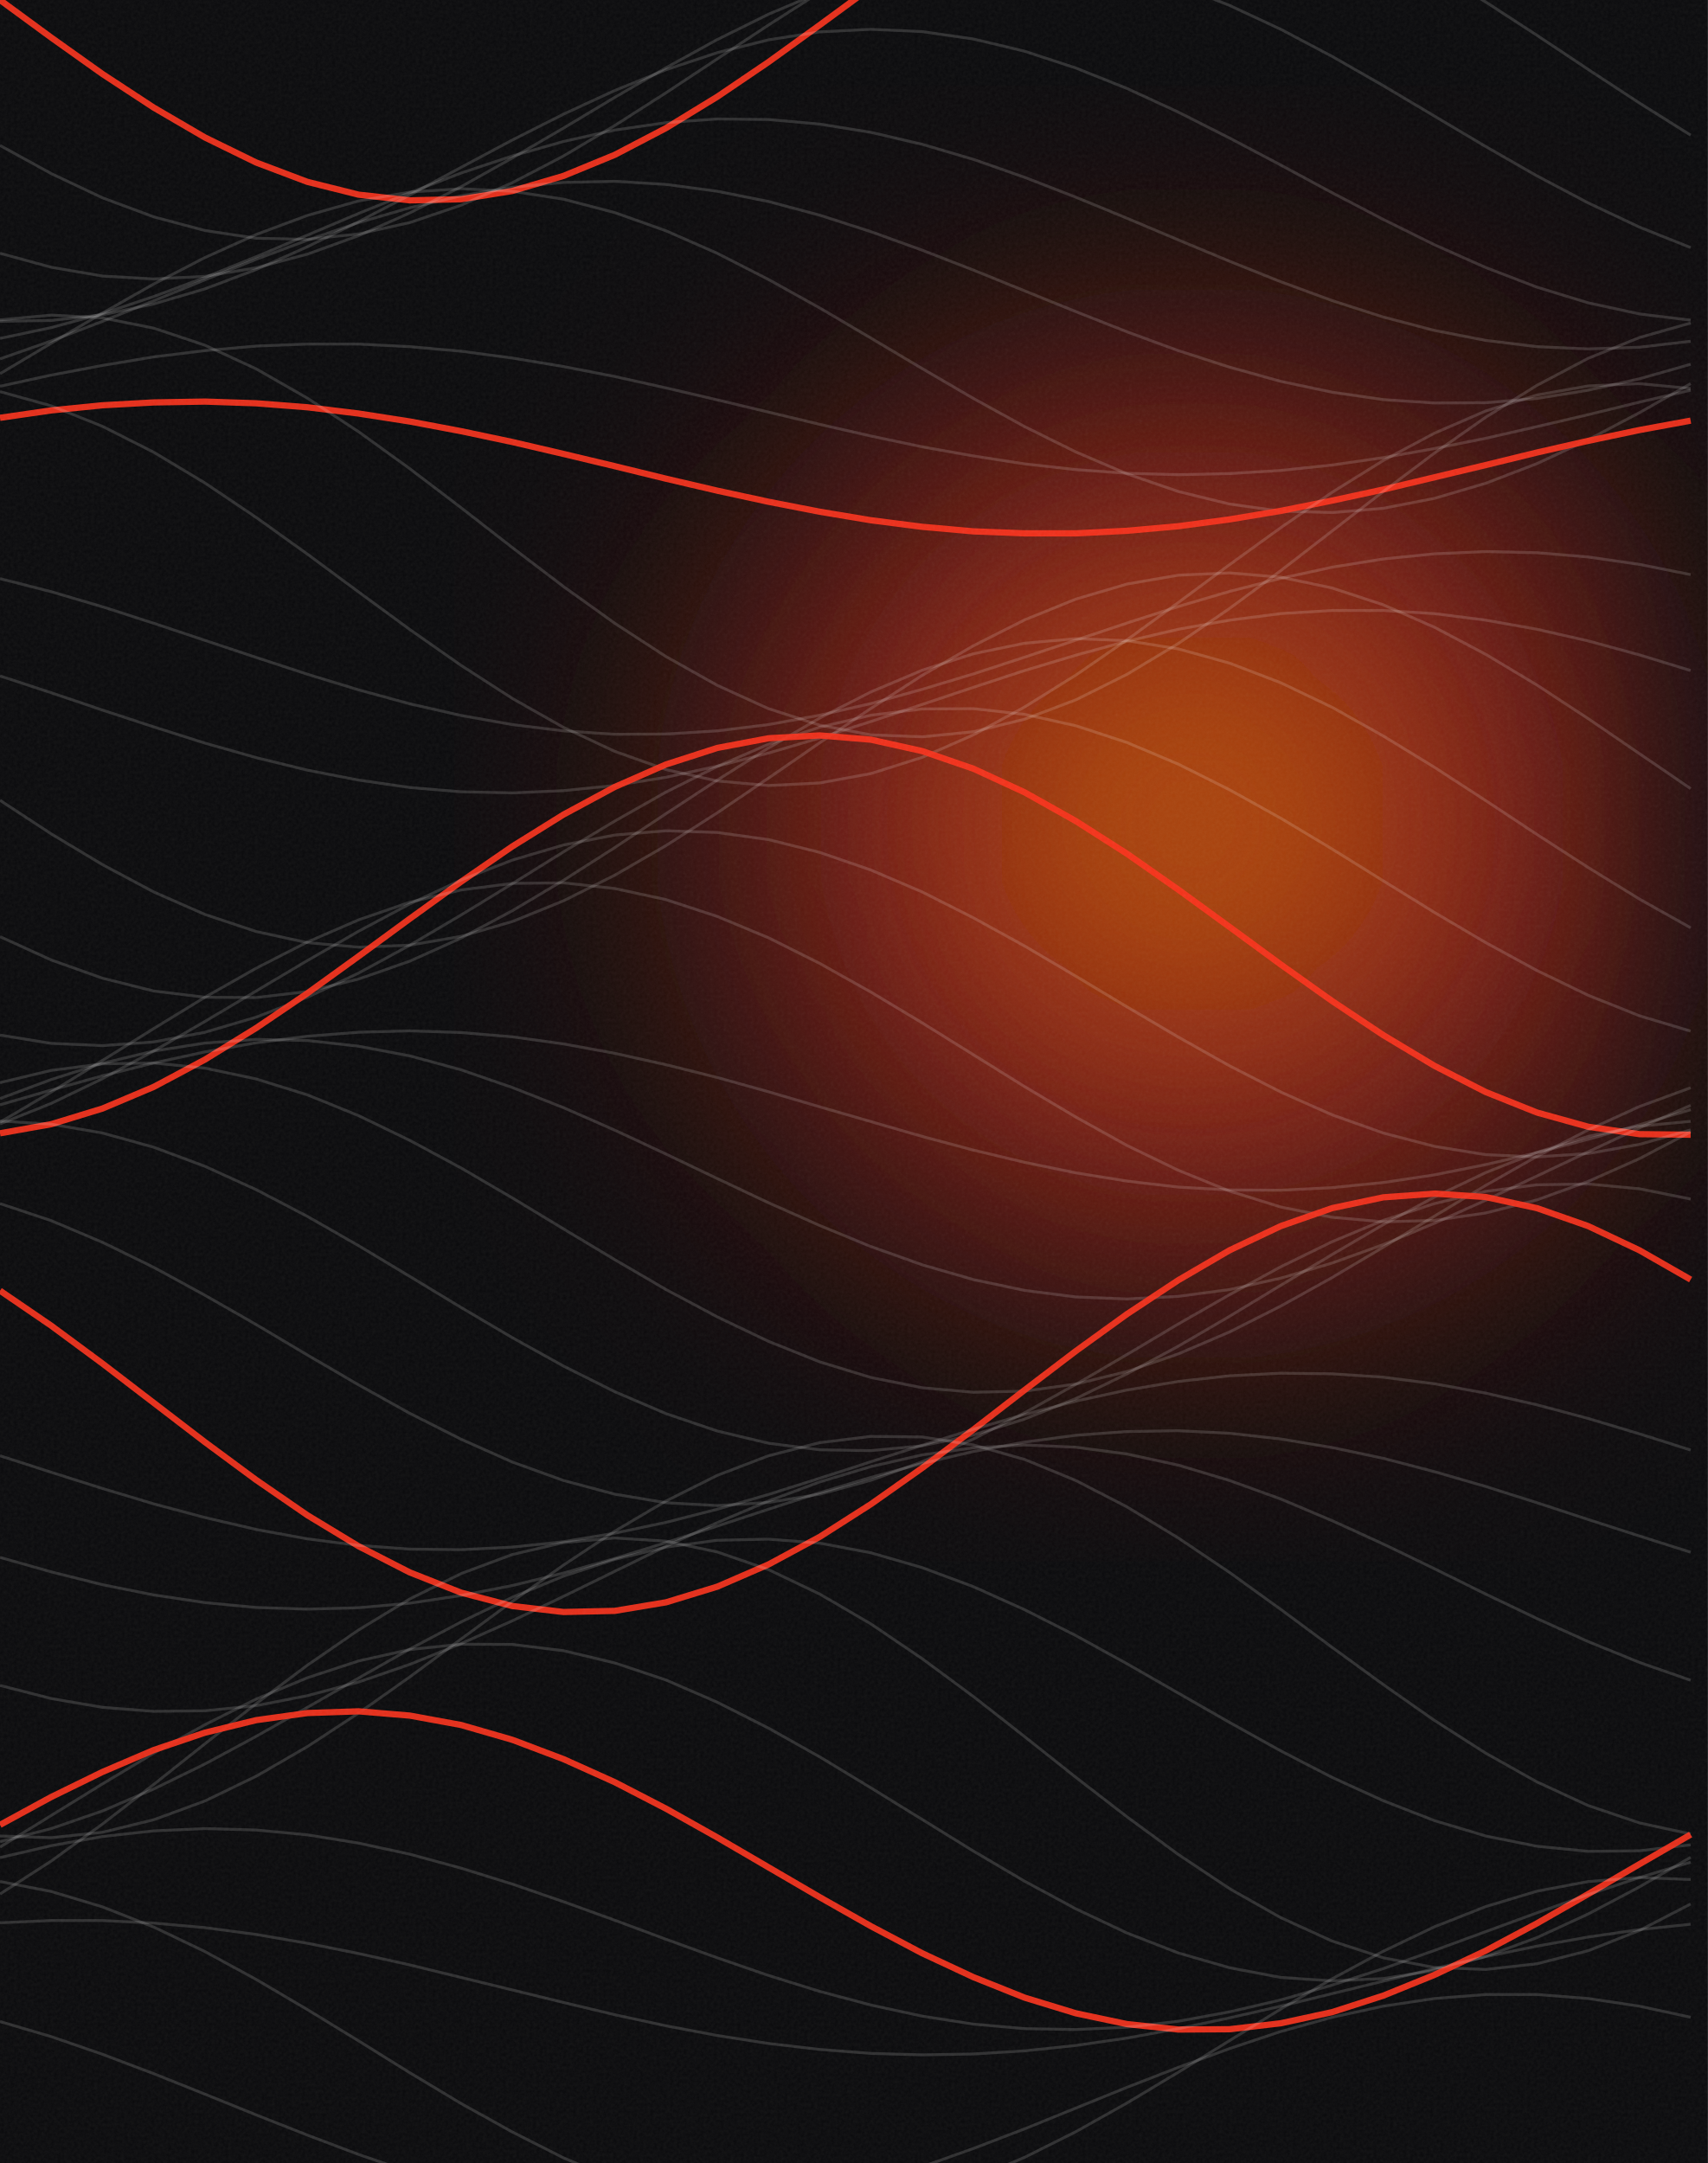
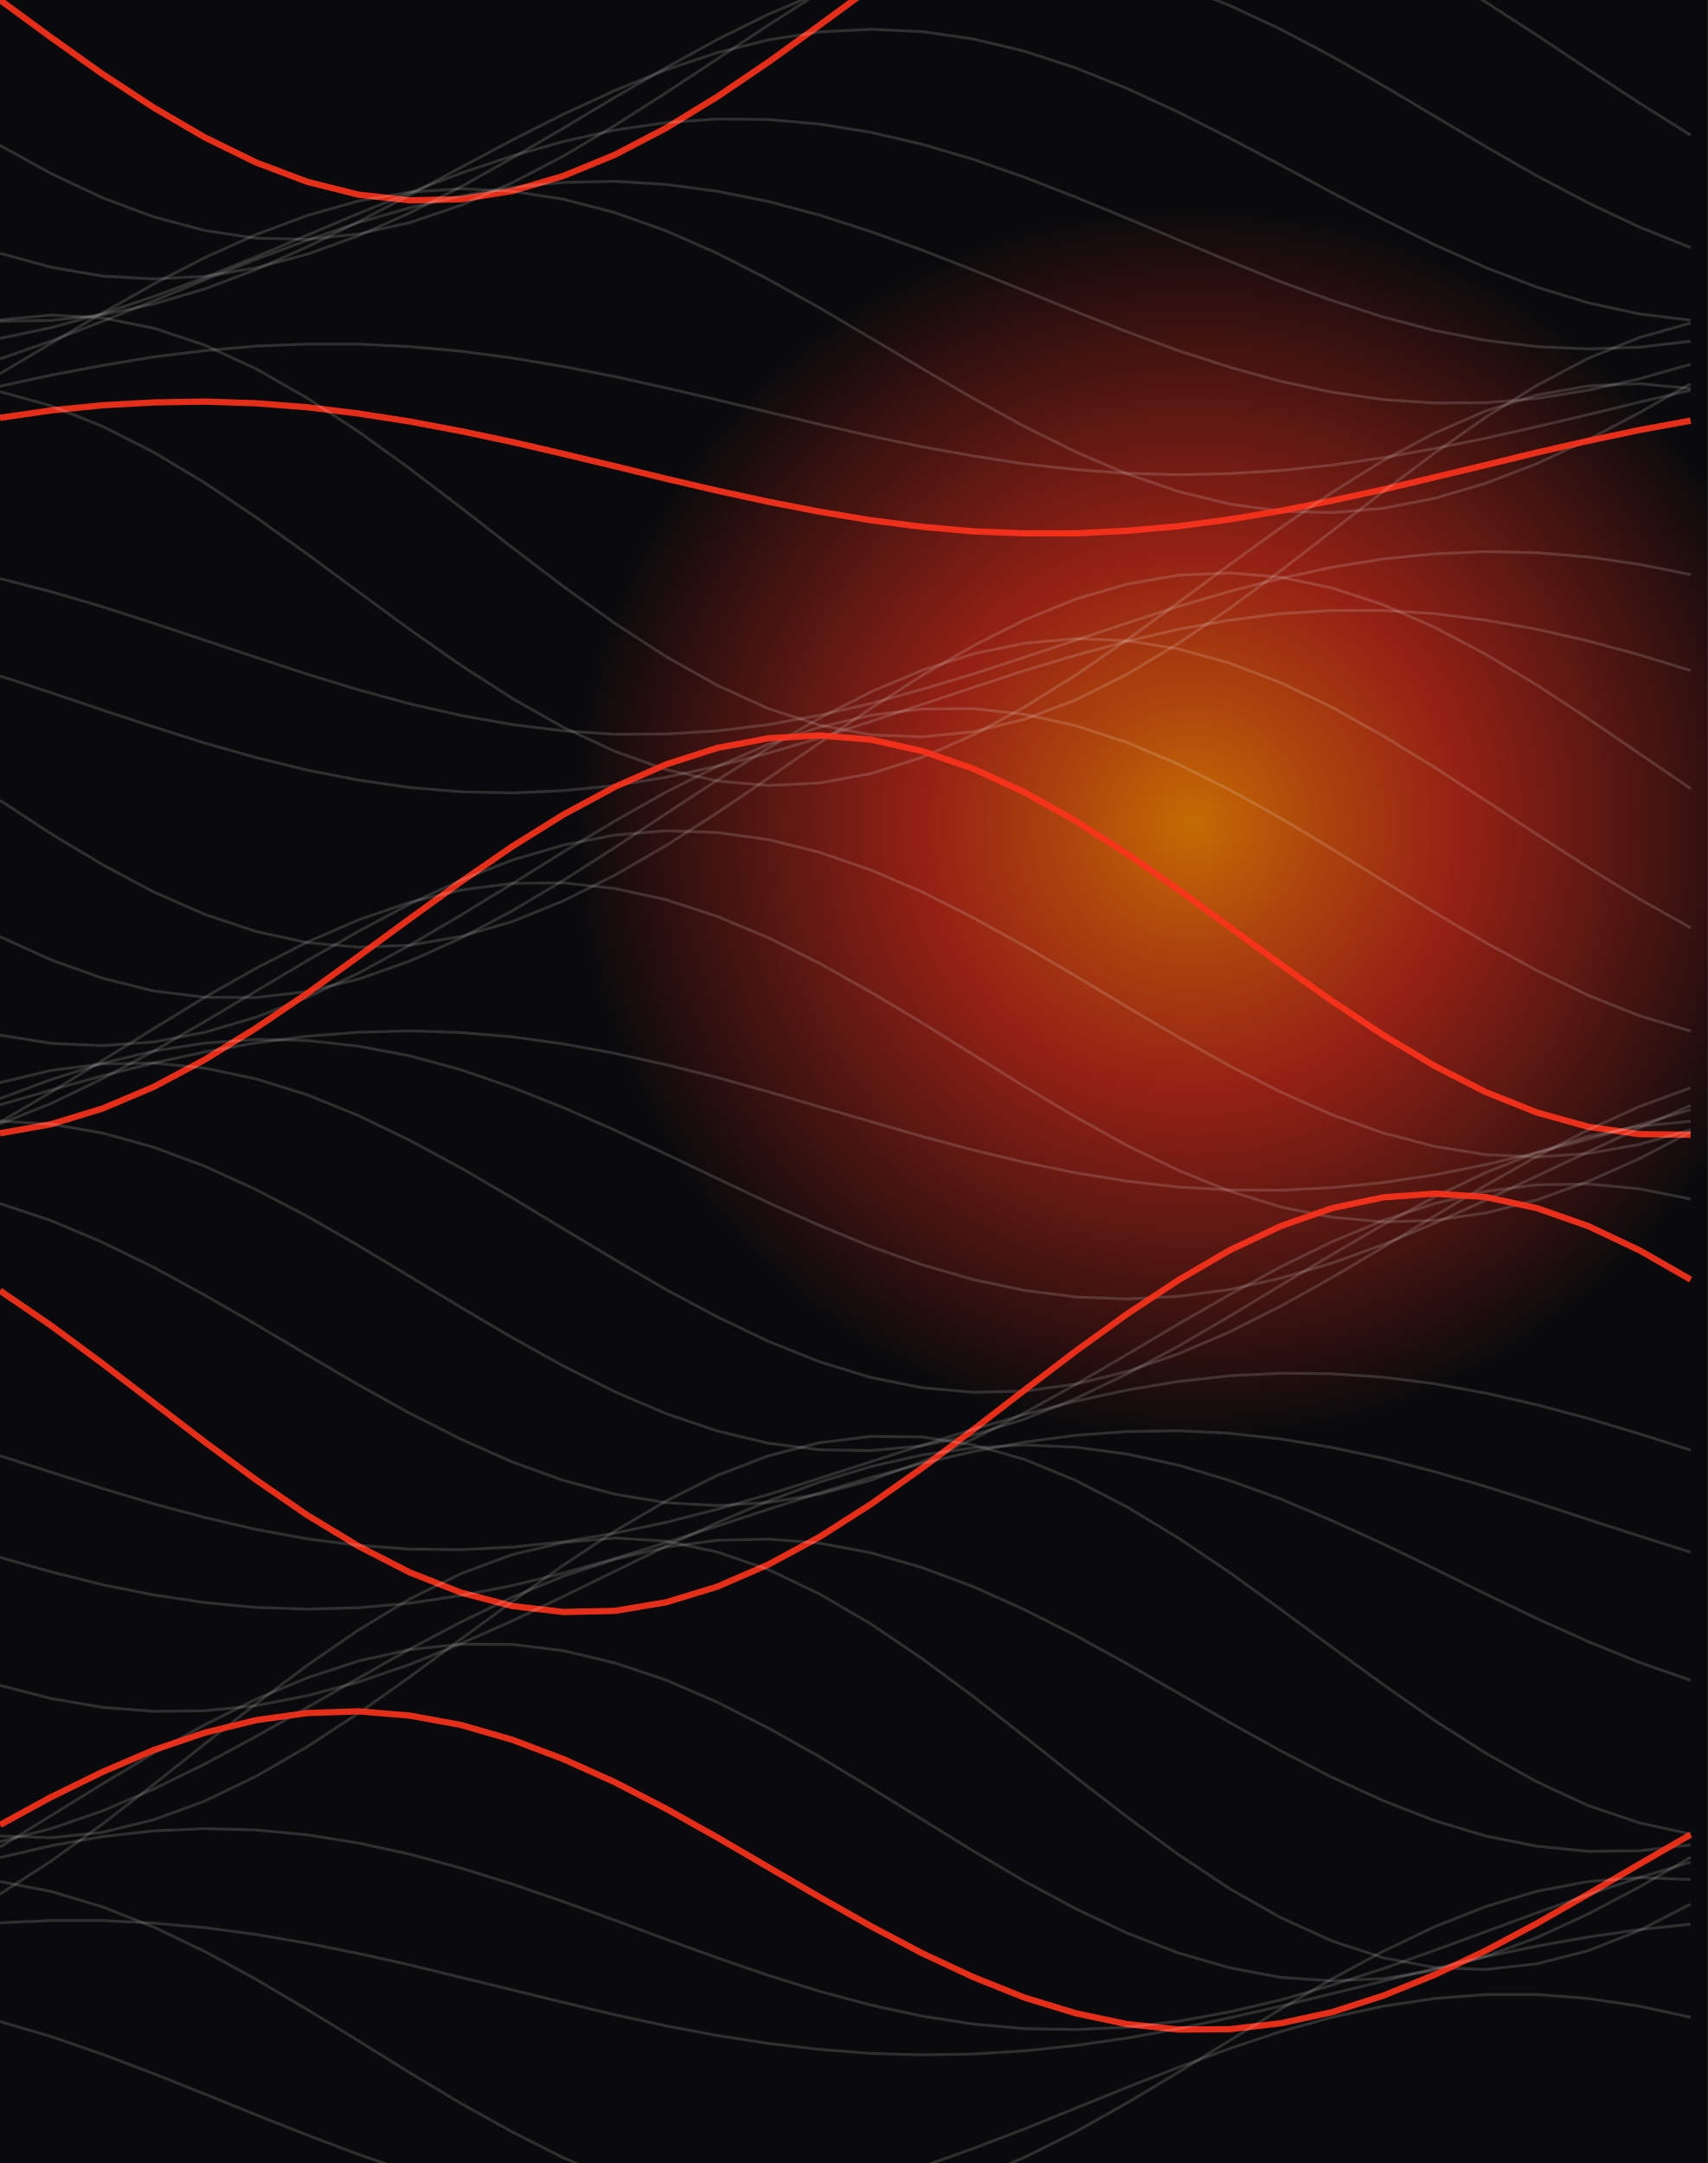
<svg xmlns="http://www.w3.org/2000/svg" viewBox="0 0 600 760" width="600" height="760" role="img">
  <defs>
    <radialGradient id="bloompanelproductionsvg">
      <stop offset="0" stop-color="#ff8a00" stop-opacity="0.95" />
      <stop offset="0.45" stop-color="#fd321c" stop-opacity="0.7" />
      <stop offset="1" stop-color="#fd321c" stop-opacity="0" />
    </radialGradient>
    <linearGradient id="sweeppanelproductionsvg" x1="0" y1="0" x2="1" y2="1">
      <stop offset="0" stop-color="#8f1405" />
      <stop offset="0.55" stop-color="#fd321c" />
      <stop offset="1" stop-color="#ff8a00" />
    </linearGradient>
-     <filter id="softpanelproductionsvg">
-       <feGaussianBlur stdDeviation="42" />
-     </filter>
-     <filter id="grainpanelproductionsvg" x="0" y="0" width="100%" height="100%">
-       <feTurbulence type="fractalNoise" baseFrequency="0.85" numOctaves="3" stitchTiles="stitch" />
-       <feColorMatrix type="saturate" values="0" />
-       <feComponentTransfer>
-         <feFuncA type="linear" slope="0.13" />
-       </feComponentTransfer>
-     </filter>
  </defs>
  <rect width="600" height="760" fill="#0a0a0b" />
  <rect width="600" height="760" fill="#0a0a0c" />
-   <circle cx="418.8" cy="289.4" r="216" fill="url(#bloompanelproductionsvg)" opacity="0.8" filter="url(#softpanelproductionsvg)" />
+   <circle cx="418.8" cy="289.4" r="216" fill="url(#bloompanelproductionsvg)" opacity="0.8" />
  <polyline points="0,0 18,13.2 36,26 54,37.8 72,48.3 90,57.1 108,63.9 126,68.4 144,70.4 162,70 180,67.1 198,61.8 216,54.4 234,45 252,34 270,21.8 288,8.8 306,-4.4 324,-17.6 342,-30 360,-41.5 378,-51.4 396,-59.6 414,-65.6 432,-69.3 450,-70.6 468,-69.3 486,-65.6 504,-59.6 522,-51.4 540,-41.5 558,-30 576,-17.6 594,-4.4" fill="none" stroke="#fd321c" stroke-opacity="0.9" stroke-width="2.2" />
  <polyline points="0,51.1 18,61 36,69.5 54,76.2 72,81 90,83.7 108,84.1 126,82.2 144,78.2 162,72.1 180,64.2 198,54.8 216,44.1 234,32.6 252,20.7 270,8.8 288,-2.7 306,-13.4 324,-22.9 342,-30.9 360,-37 378,-41.1 396,-43 414,-42.6 432,-40.1 450,-35.3 468,-28.6 486,-20.2 504,-10.3 522,0.7 540,12.4 558,24.4 576,36.2 594,47.5" fill="none" stroke="#fff" stroke-opacity="0.15" stroke-width="1" />
  <polyline points="0,89 18,93.9 36,97 54,98 72,97.1 90,94.1 108,89.3 126,82.8 144,74.8 162,65.6 180,55.5 198,45 216,34.2 234,23.8 252,13.9 270,5 288,-2.6 306,-8.7 324,-13 342,-15.4 360,-15.8 378,-14.2 396,-10.6 414,-5.2 432,1.9 450,10.3 468,19.8 486,30.1 504,40.8 522,51.5 540,61.8 558,71.3 576,79.8 594,87" fill="none" stroke="#fff" stroke-opacity="0.15" stroke-width="1" />
  <polyline points="0,112.9 18,112.6 36,110.6 54,106.8 72,101.5 90,94.7 108,86.7 126,77.9 144,68.5 162,58.8 180,49.2 198,40.1 216,31.8 234,24.5 252,18.5 270,14 288,11.2 306,10.3 324,11.1 342,13.7 360,18 378,23.9 396,31.1 414,39.4 432,48.5 450,58 468,67.7 486,77.1 504,86 522,94 540,100.9 558,106.4 576,110.3 594,112.5" fill="none" stroke="#fff" stroke-opacity="0.15" stroke-width="1" />
  <polyline points="0,118.9 18,115.1 36,110.2 54,104.2 72,97.5 90,90.2 108,82.6 126,75 144,67.7 162,60.8 180,54.8 198,49.7 216,45.7 234,43.1 252,41.8 270,42 288,43.6 306,46.5 324,50.7 342,56 360,62.3 378,69.3 396,76.7 414,84.3 432,91.8 450,99 468,105.6 486,111.4 504,116.1 522,119.6 540,121.8 558,122.6 576,122 594,119.9" fill="none" stroke="#fff" stroke-opacity="0.15" stroke-width="1" />
  <polyline points="0,126.1 18,119.8 36,112.9 54,105.7 72,98.3 90,91.1 108,84.4 126,78.2 144,73 162,68.8 180,65.8 198,64.1 216,63.7 234,64.8 252,67.2 270,70.8 288,75.6 306,81.4 324,87.9 342,94.9 360,102.2 378,109.5 396,116.6 414,123.2 432,129 450,134 468,137.8 486,140.4 504,141.6 522,141.5 540,140 558,137.1 576,133.1 594,128" fill="none" stroke="#fff" stroke-opacity="0.15" stroke-width="1" />
  <polyline points="0,131.3 18,120.6 36,110 54,99.8 72,90.5 90,82.4 108,75.7 126,70.6 144,67.5 162,66.3 180,67.2 198,70 216,74.7 234,81.1 252,89 270,98.2 288,108.2 306,118.8 324,129.5 342,140 360,149.9 378,158.8 396,166.5 414,172.7 432,177.1 450,179.6 468,180.1 486,178.6 504,175.1 522,169.8 540,162.9 558,154.5 576,145 594,134.8" fill="none" stroke="#fff" stroke-opacity="0.15" stroke-width="1" />
  <polyline points="0,135.7 18,131.8 36,128.4 54,125.4 72,123.2 90,121.6 108,120.9 126,120.9 144,121.8 162,123.4 180,125.8 198,128.8 216,132.3 234,136.3 252,140.5 270,144.8 288,149.1 306,153.2 324,157 342,160.2 360,163 378,165 396,166.3 414,166.8 432,166.4 450,165.3 468,163.4 486,160.8 504,157.6 522,154 540,149.9 558,145.7 576,141.3 594,137.1" fill="none" stroke="#fff" stroke-opacity="0.15" stroke-width="1" />
  <polyline points="0,146.8 18,144.2 36,142.4 54,141.4 72,141.1 90,141.7 108,143.1 126,145.3 144,148.1 162,151.5 180,155.3 198,159.5 216,163.8 234,168.2 252,172.4 270,176.3 288,179.8 306,182.8 324,185.1 342,186.7 360,187.4 378,187.4 396,186.5 414,184.9 432,182.5 450,179.5 468,175.9 486,172 504,167.7 522,163.4 540,159 558,154.9 576,151.1 594,147.8" fill="none" stroke="#fd321c" stroke-opacity="0.9" stroke-width="2.2" />
  <polyline points="0,112.4 18,110.7 36,111.7 54,115.3 72,121.3 90,129.6 108,139.9 126,151.7 144,164.7 162,178.4 180,192.4 198,206.1 216,219 234,230.7 252,240.8 270,249 288,254.8 306,258.2 324,258.9 342,257.1 360,252.7 378,245.9 396,236.9 414,226.1 432,213.8 450,200.5 468,186.6 486,172.7 504,159.2 522,146.6 540,135.4 558,125.9 576,118.6 594,113.5" fill="none" stroke="#fff" stroke-opacity="0.15" stroke-width="1" />
  <polyline points="0,137.6 18,142.6 36,149.8 54,158.9 72,169.7 90,181.8 108,194.7 126,208 144,221.2 162,233.8 180,245.4 198,255.6 216,264 234,270.4 252,274.4 270,276 288,275.1 306,271.8 324,266.1 342,258.2 360,248.4 378,237.2 396,224.8 414,211.7 432,198.4 450,185.4 468,173 486,161.8 504,152.2 522,144.4 540,138.8 558,135.6 576,134.8 594,136.5" fill="none" stroke="#fff" stroke-opacity="0.15" stroke-width="1" />
  <polyline points="0,203.3 18,207.9 36,213.2 54,219 72,225 90,231 108,236.9 126,242.4 144,247.3 162,251.4 180,254.6 198,256.8 216,258 234,257.9 252,256.8 270,254.6 288,251.3 306,247.2 324,242.2 342,236.8 360,230.9 378,224.9 396,218.9 414,213.1 432,207.8 450,203.2 468,199.3 486,196.4 504,194.6 522,193.8 540,194.2 558,195.7 576,198.3 594,201.9" fill="none" stroke="#fff" stroke-opacity="0.15" stroke-width="1" />
  <polyline points="0,237.5 18,243.4 36,249.5 54,255.4 72,261.1 90,266.2 108,270.6 126,274.1 144,276.7 162,278.2 180,278.6 198,277.8 216,276 234,273.1 252,269.2 270,264.6 288,259.3 306,253.5 324,247.5 342,241.5 360,235.6 378,230.2 396,225.3 414,221.1 432,217.9 450,215.6 468,214.5 486,214.5 504,215.6 522,217.9 540,221.1 558,225.2 576,230.1 594,235.6" fill="none" stroke="#fff" stroke-opacity="0.15" stroke-width="1" />
  <polyline points="0,281.2 18,293 36,303.8 54,313.4 72,321.3 90,327.3 108,331.2 126,332.8 144,332.1 162,329 180,323.8 198,316.5 216,307.5 234,297.1 252,285.6 270,273.4 288,261 306,248.9 324,237.3 342,226.9 360,217.8 378,210.5 396,205.2 414,202.1 432,201.3 450,202.8 468,206.6 486,212.5 504,220.4 522,229.9 540,240.7 558,252.5 576,264.8 594,277.1" fill="none" stroke="#fff" stroke-opacity="0.15" stroke-width="1" />
  <polyline points="0,329.1 18,337.3 36,343.7 54,348.2 72,350.4 90,350.5 108,348.4 126,344 144,337.7 162,329.6 180,320 198,309.3 216,297.8 234,285.9 252,274.1 270,262.8 288,252.3 306,243.1 324,235.5 342,229.7 360,226 378,224.4 396,225.1 414,228 432,233 450,239.9 468,248.5 486,258.6 504,269.6 522,281.3 540,293.2 558,304.8 576,315.9 594,326" fill="none" stroke="#fff" stroke-opacity="0.15" stroke-width="1" />
  <polyline points="0,363.7 18,366.6 36,367.4 54,366.1 72,362.7 90,357.4 108,350.4 126,341.9 144,332.1 162,321.5 180,310.5 198,299.3 216,288.5 234,278.3 252,269.3 270,261.5 288,255.5 306,251.3 324,249.1 342,249 360,251 378,255 396,260.9 414,268.5 432,277.5 450,287.5 468,298.3 486,309.5 504,320.6 522,331.2 540,341 558,349.7 576,356.9 594,362.3" fill="none" stroke="#fff" stroke-opacity="0.15" stroke-width="1" />
  <polyline points="0,398.2 18,395 36,389.5 54,381.9 72,372.3 90,361.2 108,349 126,336 144,322.8 162,309.8 180,297.4 198,286.2 216,276.5 234,268.6 252,262.8 270,259.4 288,258.4 306,259.9 324,263.9 342,270.1 360,278.4 378,288.5 396,300 414,312.6 432,325.7 450,338.9 468,351.7 486,363.7 504,374.5 522,383.7 540,390.9 558,395.9 576,398.5 594,398.7" fill="none" stroke="#fd321c" stroke-opacity="0.9" stroke-width="2.2" />
  <polyline points="0,394.9 18,387.7 36,379 54,369.3 72,358.9 90,348.2 108,337.5 126,327.2 144,317.6 162,309.2 180,302.2 198,296.9 216,293.4 234,291.9 252,292.5 270,295 288,299.5 306,305.7 324,313.4 342,322.5 360,332.4 378,343 396,353.8 414,364.4 432,374.5 450,383.7 468,391.7 486,398.1 504,402.8 522,405.7 540,406.5 558,405.3 576,402.1 594,397" fill="none" stroke="#fff" stroke-opacity="0.15" stroke-width="1" />
  <polyline points="0,394.3 18,383.7 36,372.6 54,361.4 72,350.4 90,340.2 108,331 126,323.2 144,317 162,312.7 180,310.4 198,310.2 216,312.2 234,316.1 252,322 270,329.5 288,338.5 306,348.6 324,359.4 342,370.6 360,381.8 378,392.5 396,402.5 414,411.2 432,418.5 450,424.1 468,427.7 486,429.3 504,428.8 522,426.2 540,421.6 558,415.1 576,407.1 594,397.7" fill="none" stroke="#fff" stroke-opacity="0.15" stroke-width="1" />
  <polyline points="0,388.2 18,383 36,378 54,373.5 72,369.6 90,366.4 108,364.1 126,362.7 144,362.2 162,362.8 180,364.3 198,366.8 216,370.1 234,374.1 252,378.6 270,383.6 288,388.9 306,394.1 324,399.3 342,404.1 360,408.4 378,412.1 396,415 414,417.1 432,418.1 450,418.2 468,417.3 486,415.5 504,412.8 522,409.2 540,405 558,400.3 576,395.2 594,389.9" fill="none" stroke="#fff" stroke-opacity="0.15" stroke-width="1" />
  <polyline points="0,386 18,379.3 36,373.6 54,369.3 72,366.5 90,365.2 108,365.6 126,367.6 144,371 162,375.9 180,382.1 198,389.2 216,397.1 234,405.5 252,414.1 270,422.6 288,430.6 306,438 324,444.4 342,449.6 360,453.4 378,455.7 396,456.4 414,455.5 432,453.1 450,449.1 468,443.8 486,437.3 504,429.8 522,421.7 540,413.2 558,404.7 576,396.3 594,388.4" fill="none" stroke="#fff" stroke-opacity="0.15" stroke-width="1" />
  <polyline points="0,380.4 18,376.1 36,373.8 54,373.5 72,375.3 90,379.1 108,384.7 126,392 144,400.7 162,410.4 180,420.9 198,431.8 216,442.6 234,453.1 252,462.7 270,471.3 288,478.5 306,484 324,487.6 342,489.2 360,488.8 378,486.3 396,481.9 414,475.7 432,468 450,458.9 468,448.9 486,438.2 504,427.3 522,416.5 540,406.3 558,397 576,388.8 594,382.2" fill="none" stroke="#fff" stroke-opacity="0.15" stroke-width="1" />
  <polyline points="0,393.9 18,395 36,398.1 54,403.1 72,409.8 90,418 108,427.4 126,437.7 144,448.5 162,459.4 180,470 198,480 216,489 234,496.7 252,502.8 270,507.1 288,509.4 306,509.7 324,508 342,504.2 360,498.6 378,491.4 396,482.7 414,473 432,462.5 450,451.6 468,440.8 486,430.3 504,420.6 522,412 540,404.9 558,399.3 576,395.7 594,394" fill="none" stroke="#fff" stroke-opacity="0.15" stroke-width="1" />
  <polyline points="0,422.9 18,428.9 36,436.5 54,445.3 72,455.1 90,465.4 108,476.1 126,486.6 144,496.6 162,505.7 180,513.7 198,520.2 216,525 234,528 252,529 270,527.9 288,525 306,520.1 324,513.6 342,505.6 360,496.4 378,486.4 396,475.9 414,465.2 432,454.9 450,445.1 468,436.3 486,428.8 504,422.9 522,418.6 540,416.3 558,416 576,417.7 594,421.3" fill="none" stroke="#fff" stroke-opacity="0.15" stroke-width="1" />
  <polyline points="0,453.5 18,465.8 36,479.1 54,492.9 72,506.7 90,520 108,532.4 126,543.3 144,552.5 162,559.6 180,564.3 198,566.4 216,566 234,563 252,557.5 270,549.7 288,540 306,528.5 324,515.8 342,502.3 360,488.4 378,474.7 396,461.7 414,449.8 432,439.3 450,430.8 468,424.5 486,420.7 504,419.4 522,420.6 540,424.5 558,430.8 576,439.3 594,449.6" fill="none" stroke="#fd321c" stroke-opacity="0.9" stroke-width="2.2" />
  <polyline points="0,511.5 18,517.3 36,523 54,528.4 72,533.2 90,537.4 108,540.7 126,543 144,544.3 162,544.5 180,543.6 198,541.7 216,538.7 234,534.9 252,530.3 270,525.1 288,519.4 306,513.6 324,507.8 342,502.2 360,497 378,492.3 396,488.4 414,485.4 432,483.4 450,482.5 468,482.7 486,483.9 504,486.2 522,489.5 540,493.6 558,498.4 576,503.8 594,509.5" fill="none" stroke="#fff" stroke-opacity="0.15" stroke-width="1" />
  <polyline points="0,547.2 18,552.3 36,556.8 54,560.4 72,563.1 90,564.8 108,565.4 126,564.9 144,563.3 162,560.6 180,557.1 198,552.7 216,547.6 234,542 252,536.2 270,530.3 288,524.5 306,519.1 324,514.2 342,510 360,506.7 378,504.3 396,503 414,502.7 432,503.6 450,505.6 468,508.6 486,512.4 504,517.1 522,522.3 540,528 558,533.9 576,539.7 594,545.4" fill="none" stroke="#fff" stroke-opacity="0.15" stroke-width="1" />
  <polyline points="0,592.2 18,596.8 36,599.9 54,601.3 72,601.1 90,599.3 108,595.8 126,591 144,584.8 162,577.5 180,569.5 198,560.9 216,552.1 234,543.3 252,535 270,527.4 288,520.7 306,515.3 324,511.2 342,508.7 360,507.7 378,508.5 396,510.9 414,514.8 432,520.2 450,526.7 468,534.3 486,542.5 504,551.2 522,560.1 540,568.7 558,576.8 576,584.1 594,590.4" fill="none" stroke="#fff" stroke-opacity="0.15" stroke-width="1" />
  <polyline points="0,645.1 18,645.7 36,643.8 54,639.4 72,632.8 90,624.1 108,613.7 126,601.9 144,589.2 162,575.9 180,562.7 198,549.9 216,538 234,527.4 252,518.4 270,511.5 288,506.9 306,504.7 324,504.9 342,507.7 360,512.8 378,520.2 396,529.5 414,540.4 432,552.5 450,565.5 468,578.8 486,591.9 504,604.5 522,616 540,626.1 558,634.4 576,640.5 594,644.4" fill="none" stroke="#fff" stroke-opacity="0.15" stroke-width="1" />
  <polyline points="0,647.1 18,642.5 36,636.3 54,628.6 72,619.8 90,610.1 108,599.9 126,589.6 144,579.4 162,569.9 180,561.2 198,553.8 216,547.9 234,543.6 252,541.2 270,540.8 288,542.2 306,545.6 324,550.8 342,557.5 360,565.6 378,574.7 396,584.6 414,594.9 432,605.2 450,615.2 468,624.5 486,632.7 504,639.7 522,645.1 540,648.7 558,650.5 576,650.3 594,648.2" fill="none" stroke="#fff" stroke-opacity="0.15" stroke-width="1" />
  <polyline points="0,665.5 18,653.9 36,640.9 54,627 72,612.7 90,598.6 108,585.1 126,572.7 144,561.8 162,552.9 180,546.2 198,542 216,540.4 234,541.5 252,545.3 270,551.5 288,560.1 306,570.6 324,582.8 342,596.1 360,610.2 378,624.5 396,638.4 414,651.6 432,663.6 450,673.8 468,682 486,687.9 504,691.3 522,692 540,690 558,685.4 576,678.3 594,669" fill="none" stroke="#fff" stroke-opacity="0.15" stroke-width="1" />
  <polyline points="0,649 18,637.9 36,626.8 54,616 72,606 90,597 108,589.5 126,583.6 144,579.6 162,577.7 180,577.8 198,580 216,584.3 234,590.3 252,598.1 270,607.2 288,617.3 306,628.2 324,639.3 342,650.4 360,661 378,670.7 396,679.2 414,686.2 432,691.4 450,694.8 468,696 486,695.2 504,692.3 522,687.4 540,680.8 558,672.5 576,663 594,652.6" fill="none" stroke="#fff" stroke-opacity="0.15" stroke-width="1" />
  <polyline points="0,641.2 18,631.4 36,622.6 54,614.9 72,608.8 90,604.4 108,601.9 126,601.3 144,602.8 162,606.1 180,611.3 198,618.1 216,626.2 234,635.5 252,645.6 270,656.1 288,666.6 306,676.8 324,686.3 342,694.7 360,701.9 378,707.4 396,711.2 414,713.1 432,713 450,710.9 468,707 486,701.2 504,693.9 522,685.4 540,675.8 558,665.5 576,655 594,644.6" fill="none" stroke="#fd321c" stroke-opacity="0.9" stroke-width="2.2" />
  <polyline points="0,652.7 18,648.5 36,645.3 54,643.3 72,642.5 90,643 108,644.7 126,647.6 144,651.5 162,656.4 180,662 198,668.2 216,674.7 234,681.4 252,687.9 270,694.1 288,699.7 306,704.5 324,708.4 342,711.2 360,712.8 378,713.1 396,712.3 414,710.2 432,706.9 450,702.7 468,697.5 486,691.7 504,685.3 522,678.7 540,672.1 558,665.7 576,659.7 594,654.3" fill="none" stroke="#fff" stroke-opacity="0.15" stroke-width="1" />
  <polyline points="0,675.6 18,674.8 36,674.8 54,675.7 72,677.3 90,679.7 108,682.8 126,686.4 144,690.4 162,694.8 180,699.2 198,703.6 216,707.9 234,711.8 252,715.2 270,718 288,720.1 306,721.5 324,722 342,721.7 360,720.6 378,718.7 396,716.1 414,712.8 432,709 450,704.9 468,700.5 486,696.1 504,691.7 522,687.5 540,683.8 558,680.6 576,678 594,676.1" fill="none" stroke="#fff" stroke-opacity="0.15" stroke-width="1" />
  <polyline points="0,661.1 18,664.6 36,670 54,677.1 72,685.7 90,695.5 108,706.1 126,717.1 144,728.3 162,739.1 180,749.1 198,758.2 216,765.8 234,771.7 252,775.8 270,777.9 288,777.9 306,775.8 324,771.7 342,765.7 360,758 378,749 396,738.9 414,728.1 432,717 450,705.9 468,695.3 486,685.6 504,677 522,669.9 540,664.5 558,661.1 576,659.7 594,660.4" fill="none" stroke="#fff" stroke-opacity="0.15" stroke-width="1" />
  <polyline points="0,710.3 18,715.6 36,721.8 54,728.6 72,735.8 90,743.1 108,750.2 126,757 144,763.2 162,768.5 180,772.8 198,776 216,777.8 234,778.2 252,777.3 270,775.1 288,771.6 306,766.9 324,761.3 342,754.9 360,748 378,740.7 396,733.4 414,726.4 432,719.8 450,713.8 468,708.8 486,704.9 504,702.2 522,700.8 540,700.8 558,702.2 576,704.9 594,708.8" fill="none" stroke="#fff" stroke-opacity="0.15" stroke-width="1" />
-   <rect width="600" height="760" filter="url(#grainpanelproductionsvg)" opacity="0.5" />
</svg>
